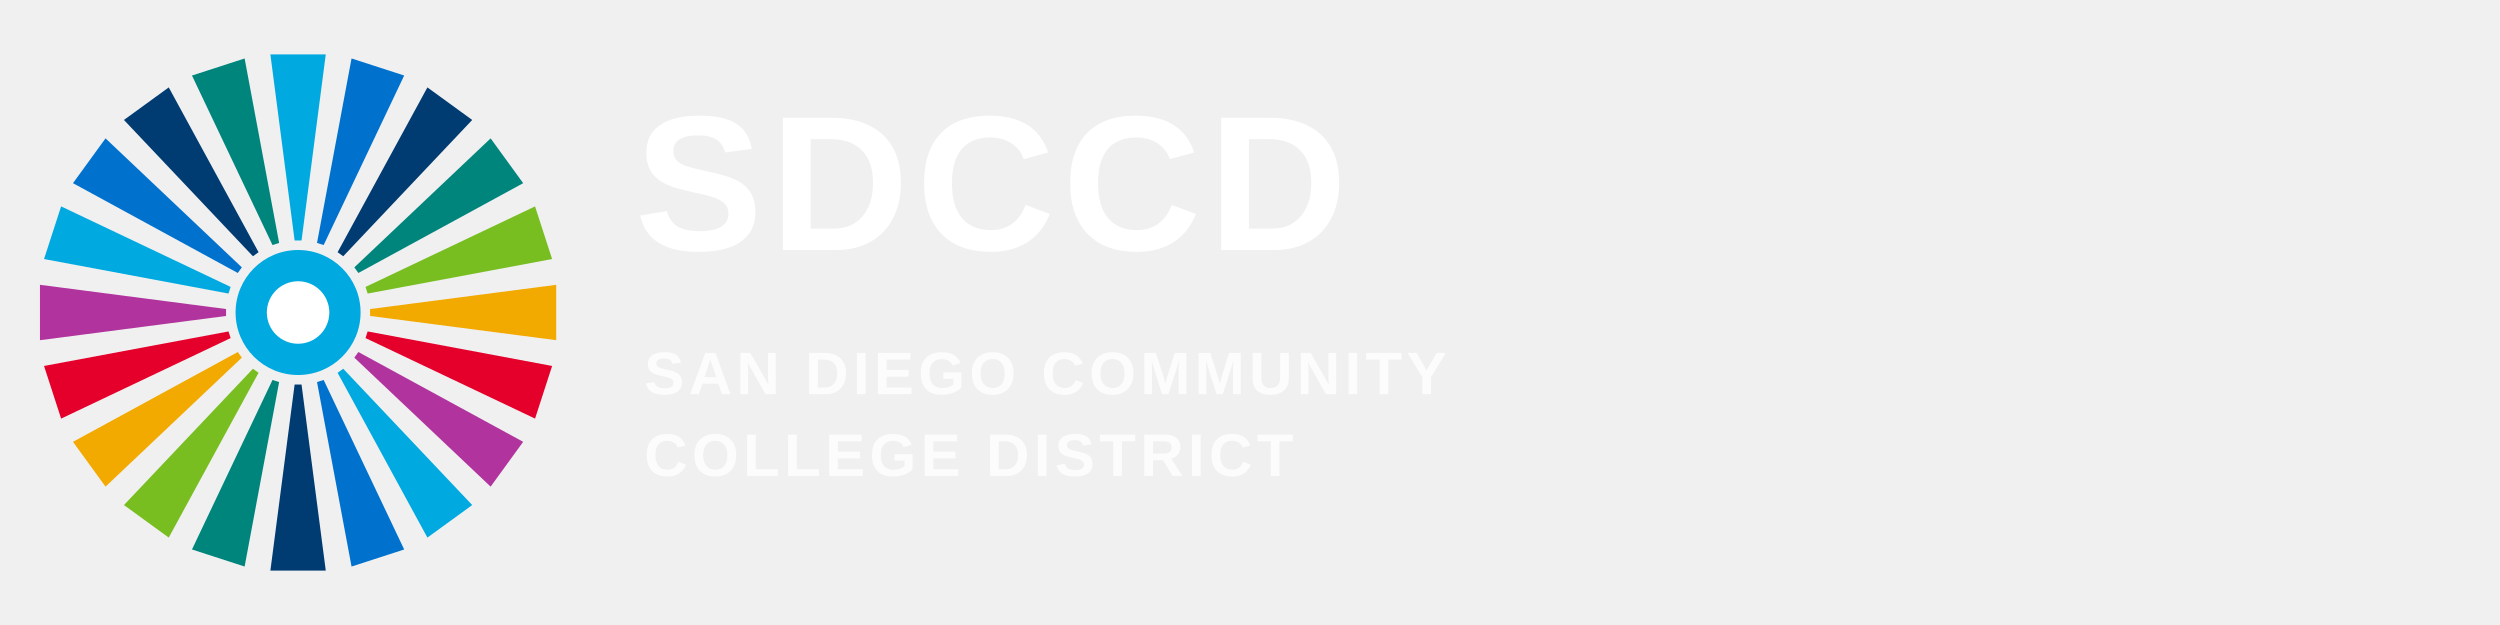
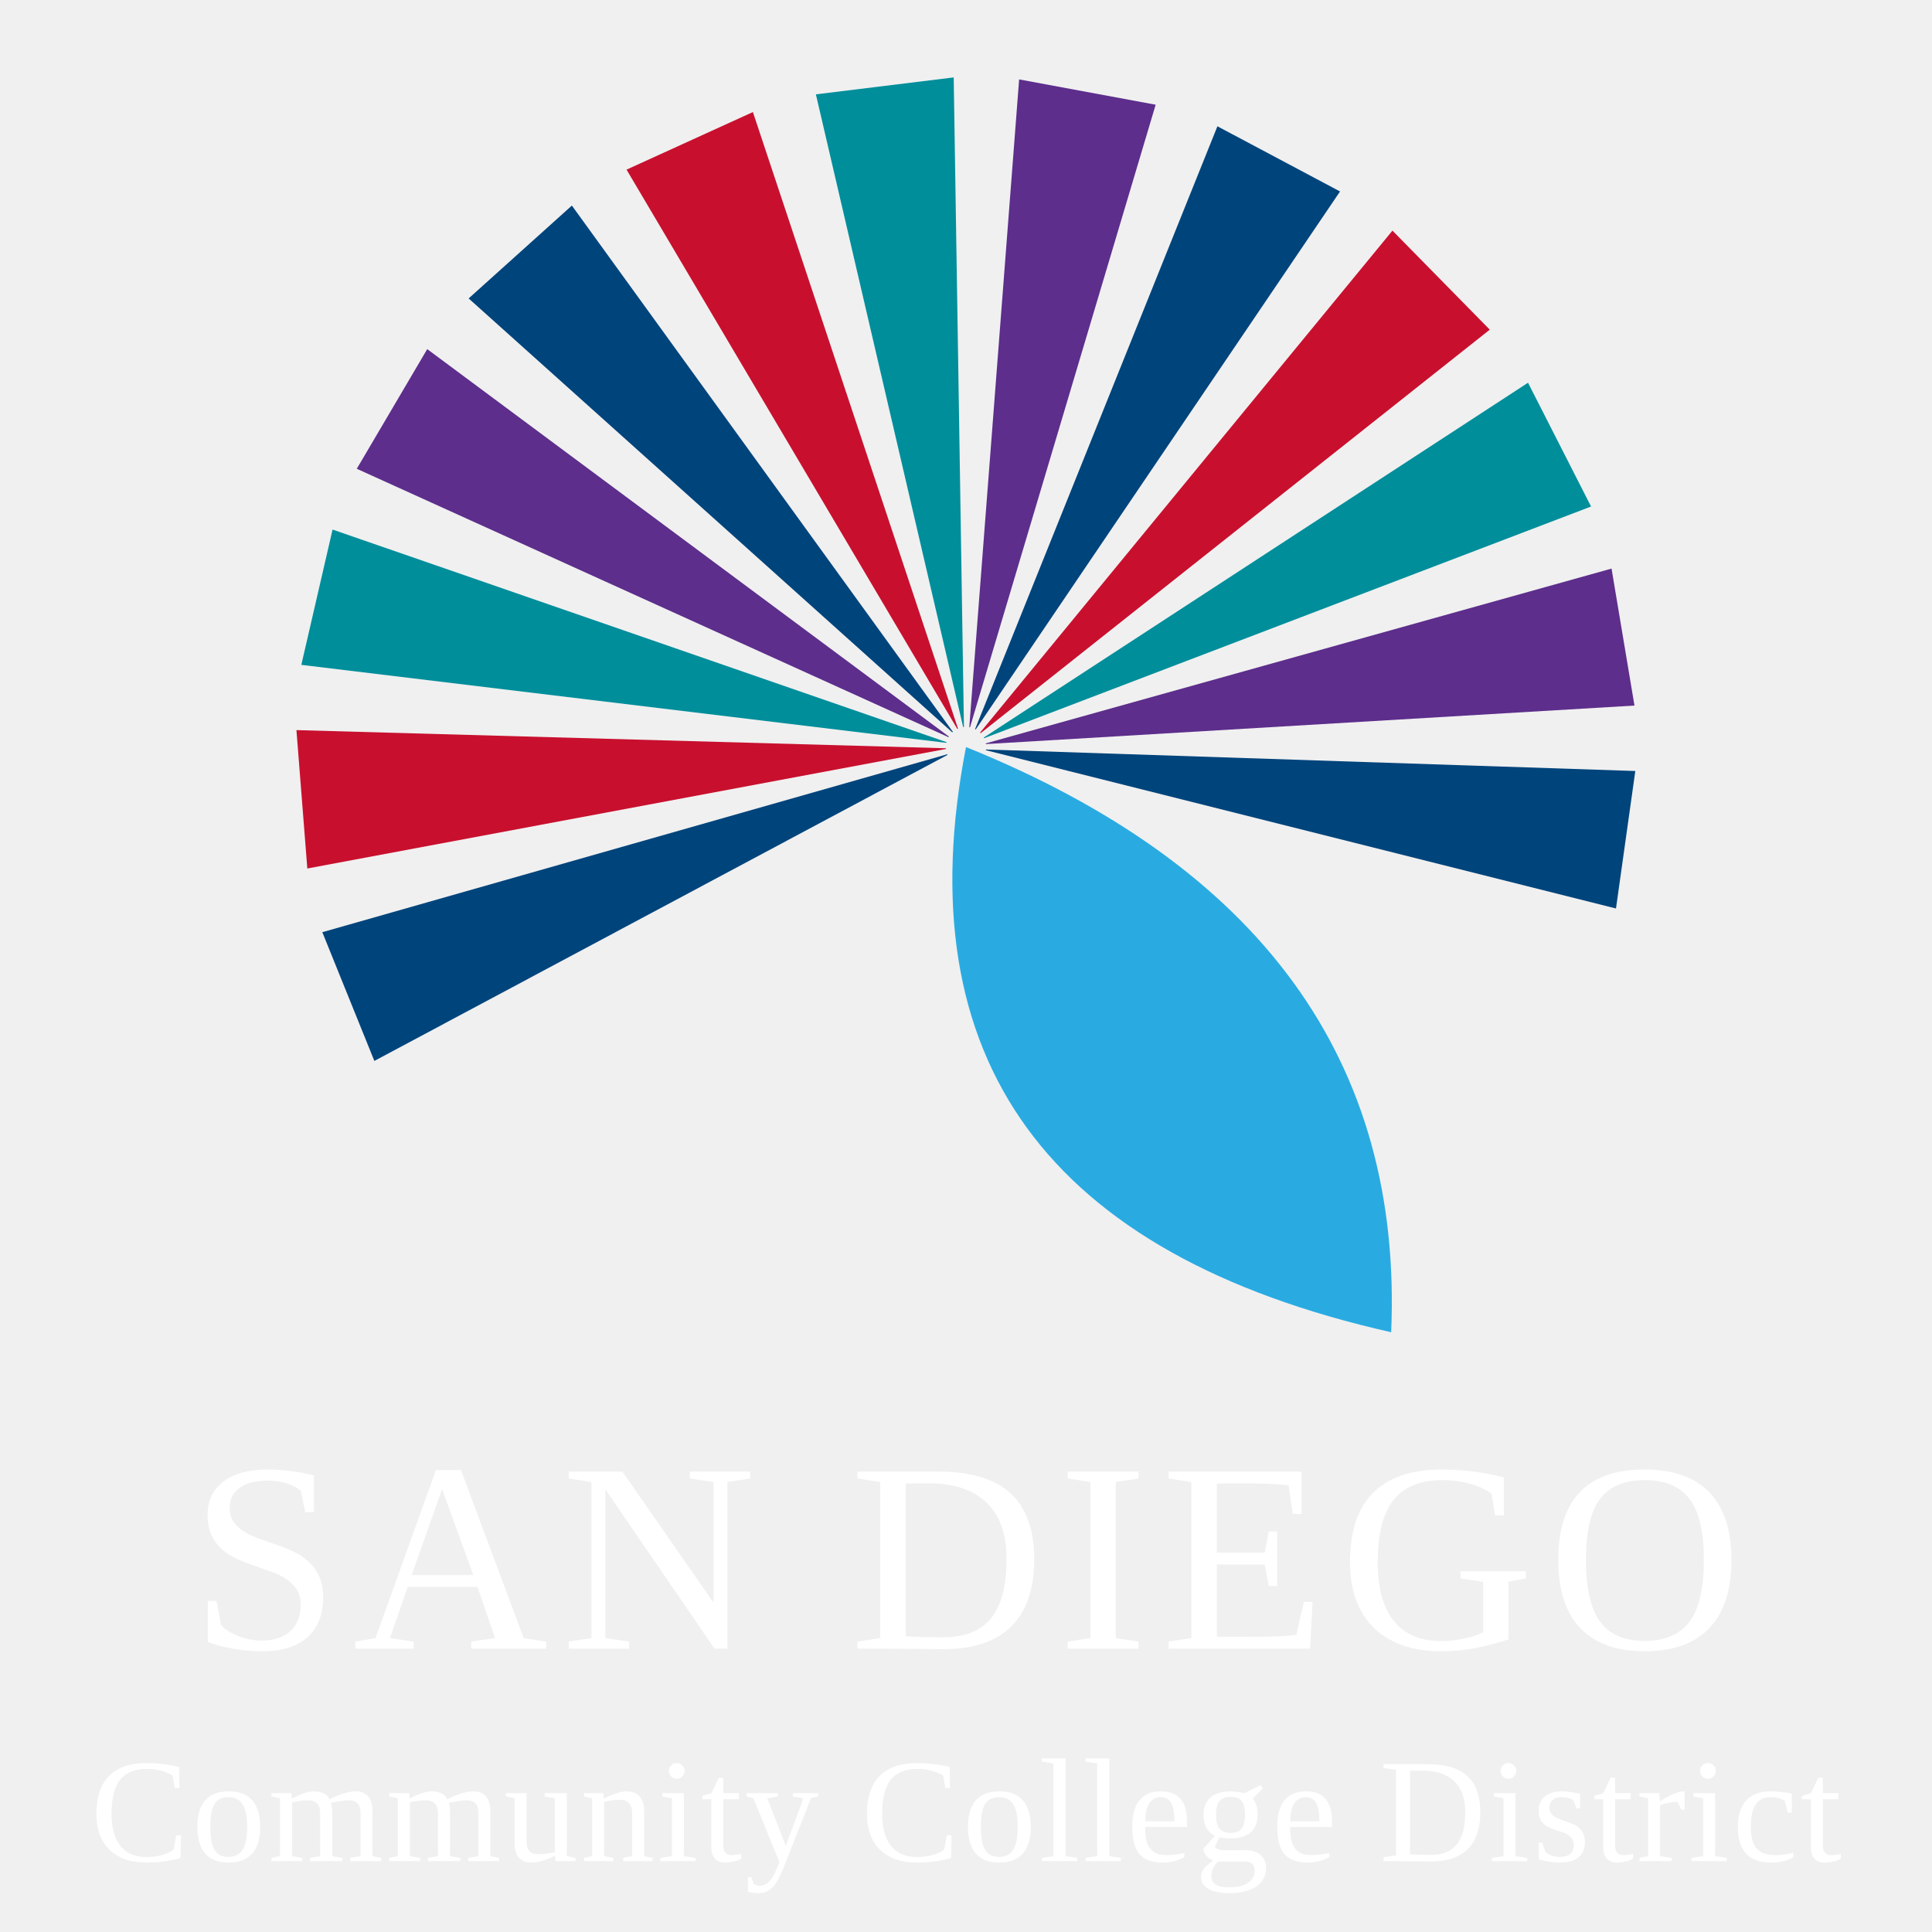
- <svg xmlns="http://www.w3.org/2000/svg" width="520" height="130" viewBox="0 0 520 130" fill="none" role="img" aria-label="San Diego Community College District">
-   <path d="M62.72 50.02 L67.76 11.31 L56.24 11.31 L61.28 50.02 Z" fill="#00A9E0" />
-   <path d="M67.32 50.97 L84.07 15.71 L73.12 12.16 L65.94 50.53 Z" fill="#0072CE" />
-   <path d="M71.39 53.30 L98.22 24.95 L88.90 18.18 L70.22 52.46 Z" fill="#003B71" />
-   <path d="M74.54 56.78 L108.82 38.10 L102.05 28.78 L73.70 55.61 Z" fill="#00857D" />
-   <path d="M76.47 61.06 L114.84 53.88 L111.29 42.93 L76.03 59.68 Z" fill="#78BE21" />
-   <path d="M76.98 65.72 L115.69 70.76 L115.69 59.24 L76.98 64.28 Z" fill="#F2A900" />
-   <path d="M76.03 70.32 L111.29 87.07 L114.84 76.12 L76.47 68.94 Z" fill="#E4002B" />
-   <path d="M73.70 74.39 L102.05 101.22 L108.82 91.90 L74.54 73.22 Z" fill="#B1339E" />
-   <path d="M70.22 77.54 L88.90 111.82 L98.22 105.05 L71.39 76.70 Z" fill="#00A9E0" />
-   <path d="M65.94 79.47 L73.12 117.84 L84.07 114.29 L67.32 79.03 Z" fill="#0072CE" />
-   <path d="M61.28 79.98 L56.24 118.69 L67.76 118.69 L62.72 79.98 Z" fill="#003B71" />
-   <path d="M56.68 79.03 L39.93 114.29 L50.88 117.84 L58.06 79.47 Z" fill="#00857D" />
-   <path d="M52.61 76.70 L25.78 105.05 L35.10 111.82 L53.78 77.54 Z" fill="#78BE21" />
-   <path d="M49.46 73.22 L15.18 91.90 L21.95 101.22 L50.30 74.39 Z" fill="#F2A900" />
-   <path d="M47.53 68.94 L9.16 76.12 L12.71 87.07 L47.97 70.32 Z" fill="#E4002B" />
-   <path d="M47.02 64.28 L8.31 59.24 L8.31 70.76 L47.02 65.72 Z" fill="#B1339E" />
-   <path d="M47.97 59.68 L12.71 42.93 L9.16 53.88 L47.53 61.06 Z" fill="#00A9E0" />
-   <path d="M50.30 55.61 L21.95 28.78 L15.18 38.10 L49.46 56.78 Z" fill="#0072CE" />
-   <path d="M53.78 52.46 L35.10 18.18 L25.78 24.95 L52.61 53.30 Z" fill="#003B71" />
-   <path d="M58.06 50.53 L50.88 12.16 L39.93 15.71 L56.68 50.97 Z" fill="#00857D" />
-   <circle cx="62" cy="65" r="13" fill="#00A9E0" />
-   <circle cx="62" cy="65" r="6.5" fill="#FFFFFF" />
-   <text x="132" y="52" font-family="'Helvetica Neue',Arial,sans-serif" font-size="40" font-weight="800" letter-spacing="1.5" fill="#FFFFFF">SDCCD</text>
-   <text x="134" y="82" font-family="'Helvetica Neue',Arial,sans-serif" font-size="12.5" font-weight="600" letter-spacing="0.9" fill="rgba(255,255,255,0.82)">SAN DIEGO COMMUNITY</text>
-   <text x="134" y="99" font-family="'Helvetica Neue',Arial,sans-serif" font-size="12.5" font-weight="600" letter-spacing="0.9" fill="rgba(255,255,255,0.82)">COLLEGE DISTRICT</text>
+ <svg xmlns="http://www.w3.org/2000/svg" width="300" height="300" viewBox="0 0 300 300" fill="none" role="img" aria-label="San Diego Community College District">
+   <path d="M147.13 117.22 L58.13 164.74 L50.05 144.75 L147.09 117.12 Z" fill="#00447C" />
+   <path d="M146.89 116.30 L47.72 134.86 L46.03 113.37 L146.89 116.19 Z" fill="#C8102E" />
+   <path d="M146.95 115.35 L46.79 103.24 L51.64 82.23 L146.97 115.24 Z" fill="#008E9B" />
+   <path d="M147.28 114.47 L55.40 72.79 L66.34 54.21 L147.34 114.37 Z" fill="#5D2E8C" />
+   <path d="M147.87 113.72 L72.77 46.34 L88.80 31.92 L147.96 113.64 Z" fill="#00447C" />
+   <path d="M148.65 113.19 L97.29 26.34 L116.91 17.40 L148.76 113.14 Z" fill="#C8102E" />
+   <path d="M149.56 112.91 L126.69 14.65 L148.09 12.02 L149.68 112.90 Z" fill="#008E9B" />
+   <path d="M150.51 112.92 L158.25 12.33 L179.45 16.26 L150.62 112.94 Z" fill="#5D2E8C" />
+   <path d="M151.41 113.22 L189.04 19.61 L208.08 29.73 L151.51 113.27 Z" fill="#00447C" />
+   <path d="M152.18 113.77 L216.22 35.81 L231.33 51.19 L152.27 113.85 Z" fill="#C8102E" />
+   <path d="M152.75 114.53 L237.27 59.43 L247.06 78.65 L152.81 114.63 Z" fill="#008E9B" />
+   <path d="M153.07 115.43 L250.24 88.29 L253.80 109.56 L153.09 115.54 Z" fill="#5D2E8C" />
+   <path d="M153.10 116.38 L253.93 119.72 L250.93 141.07 L153.08 116.49 Z" fill="#00447C" />
+   <path d="M150.00 116.00 Q218.73 143.77 216.02 206.87 Q135.86 188.77 150.00 116.00 Z" fill="#29ABE2" />
+   <text x="150" y="256" text-anchor="middle" font-family="Georgia,'Times New Roman',serif" font-size="42" font-weight="400" letter-spacing="2" fill="#FFFFFF">SAN DIEGO</text>
+   <text x="150" y="289" text-anchor="middle" font-family="Georgia,'Times New Roman',serif" font-size="23" font-weight="400" letter-spacing="0.4" fill="#FFFFFF">Community College District</text>
</svg>
